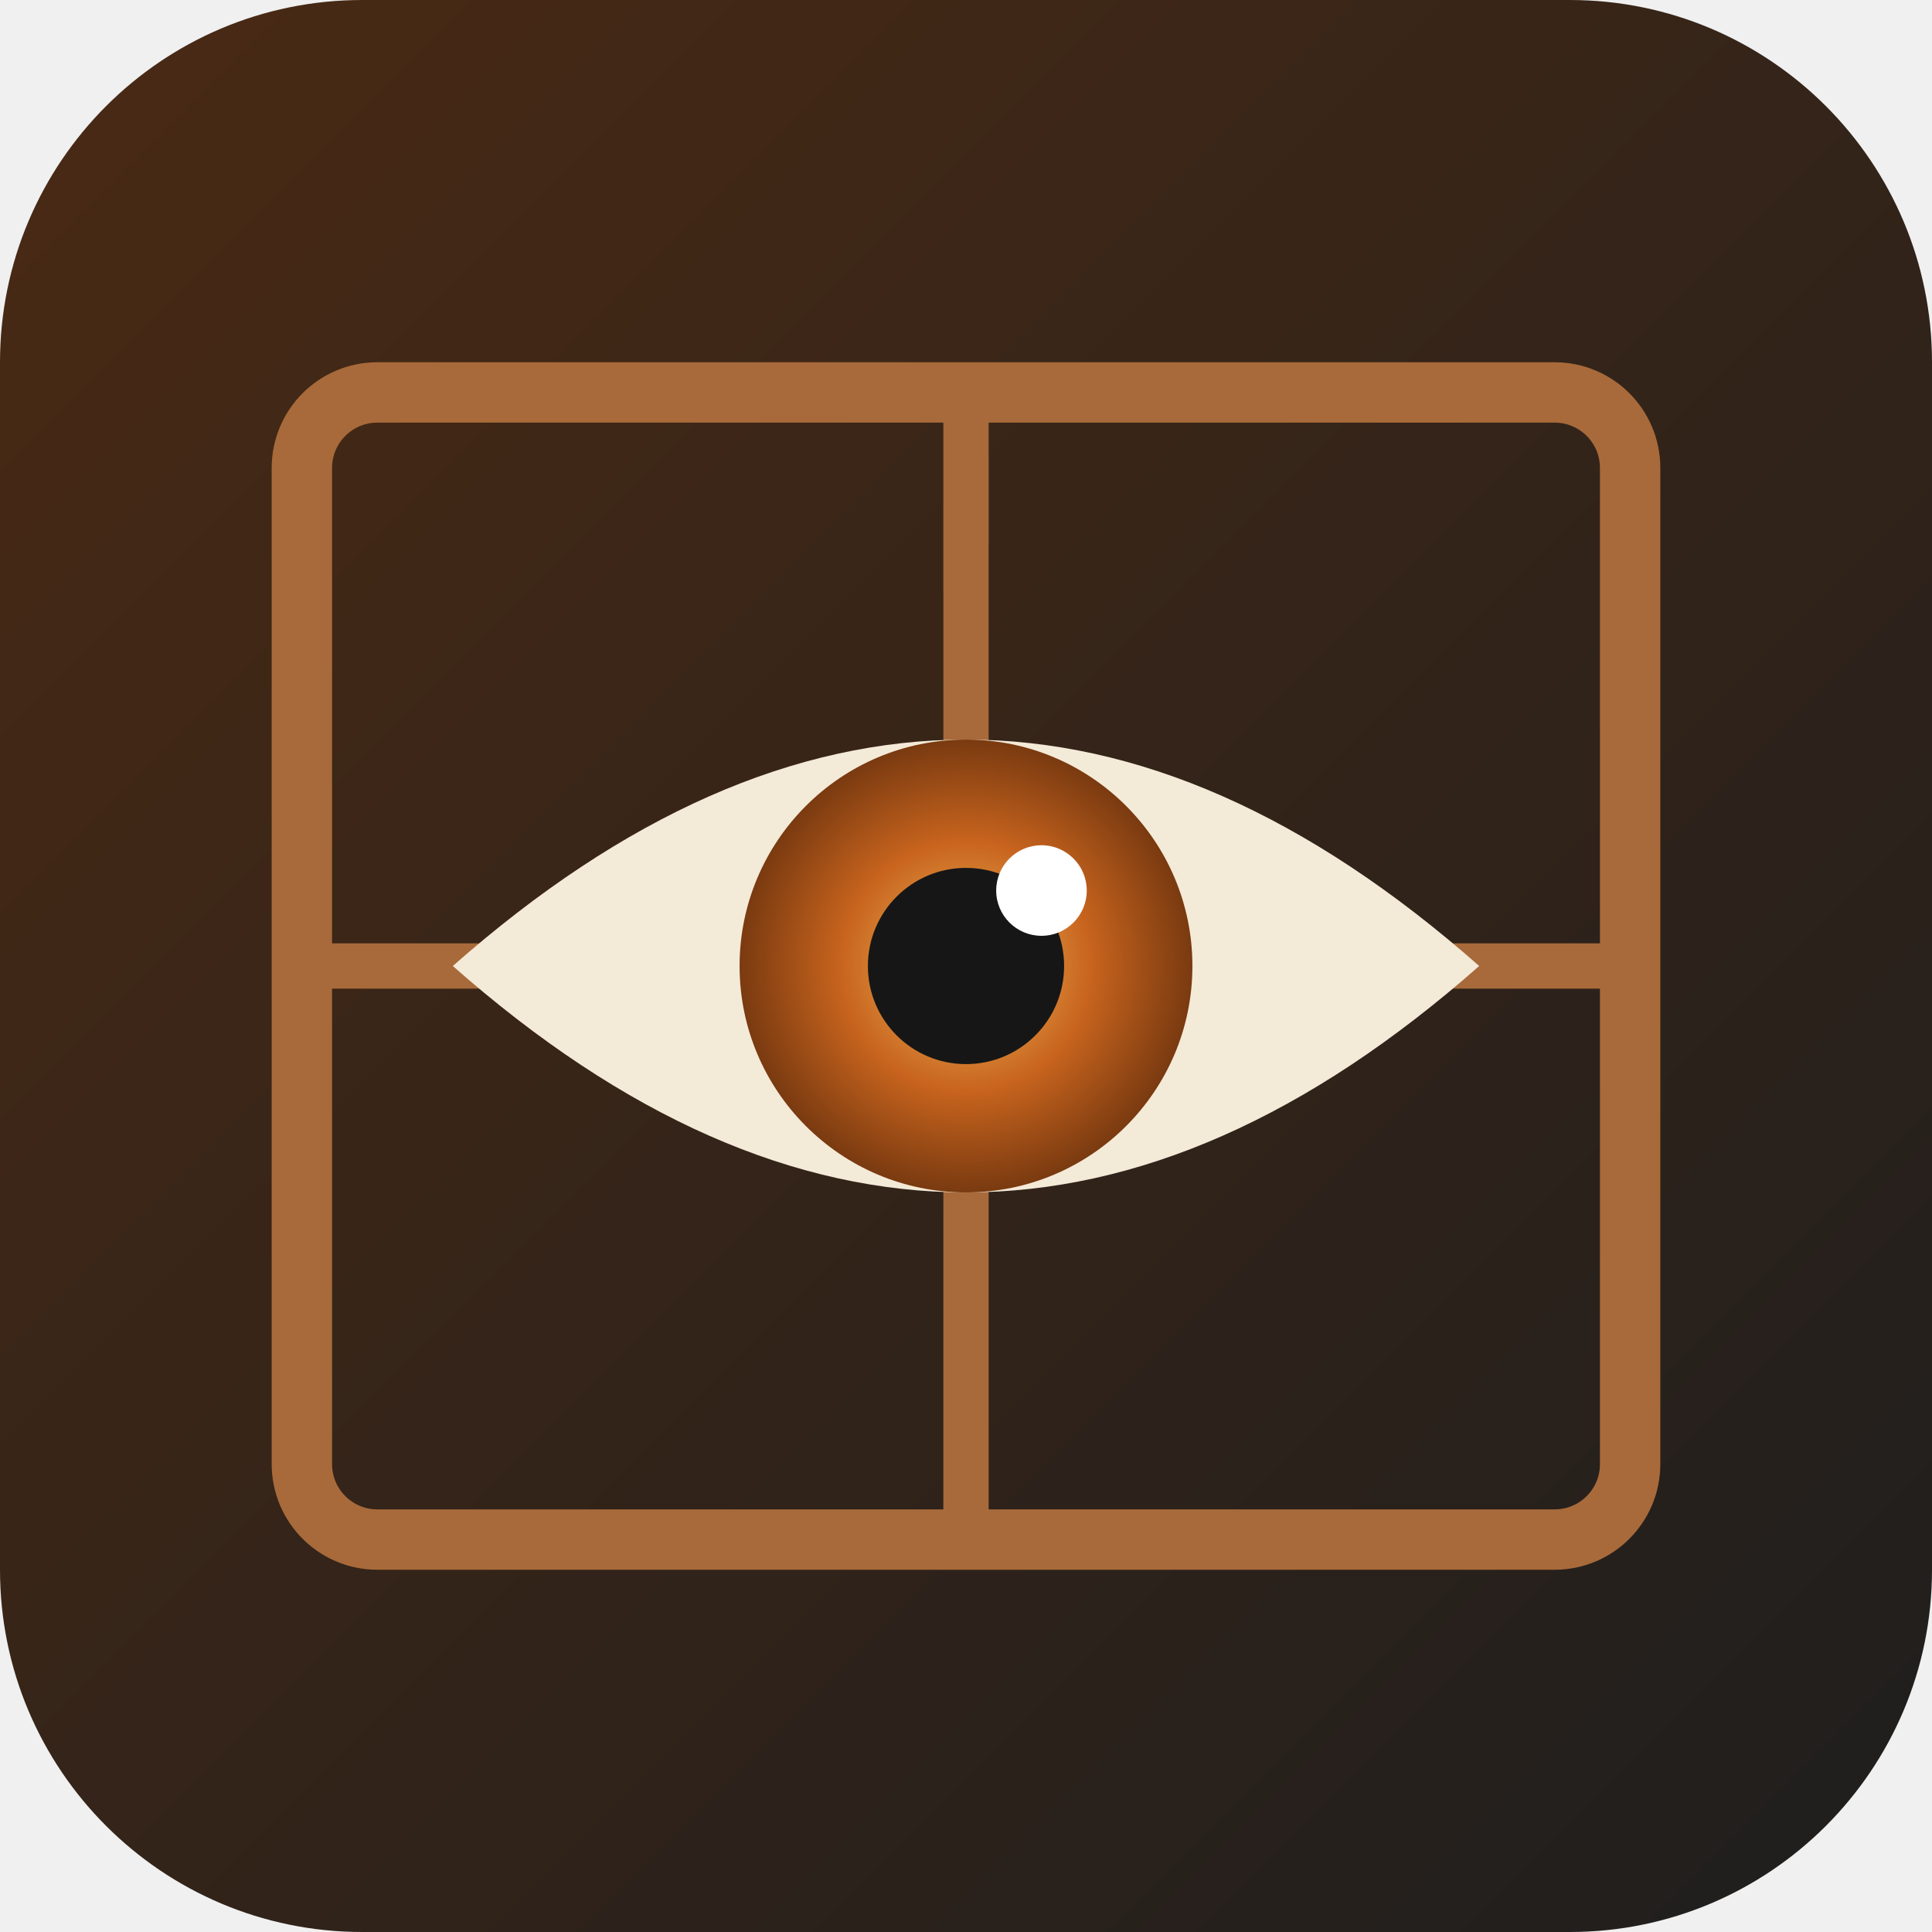
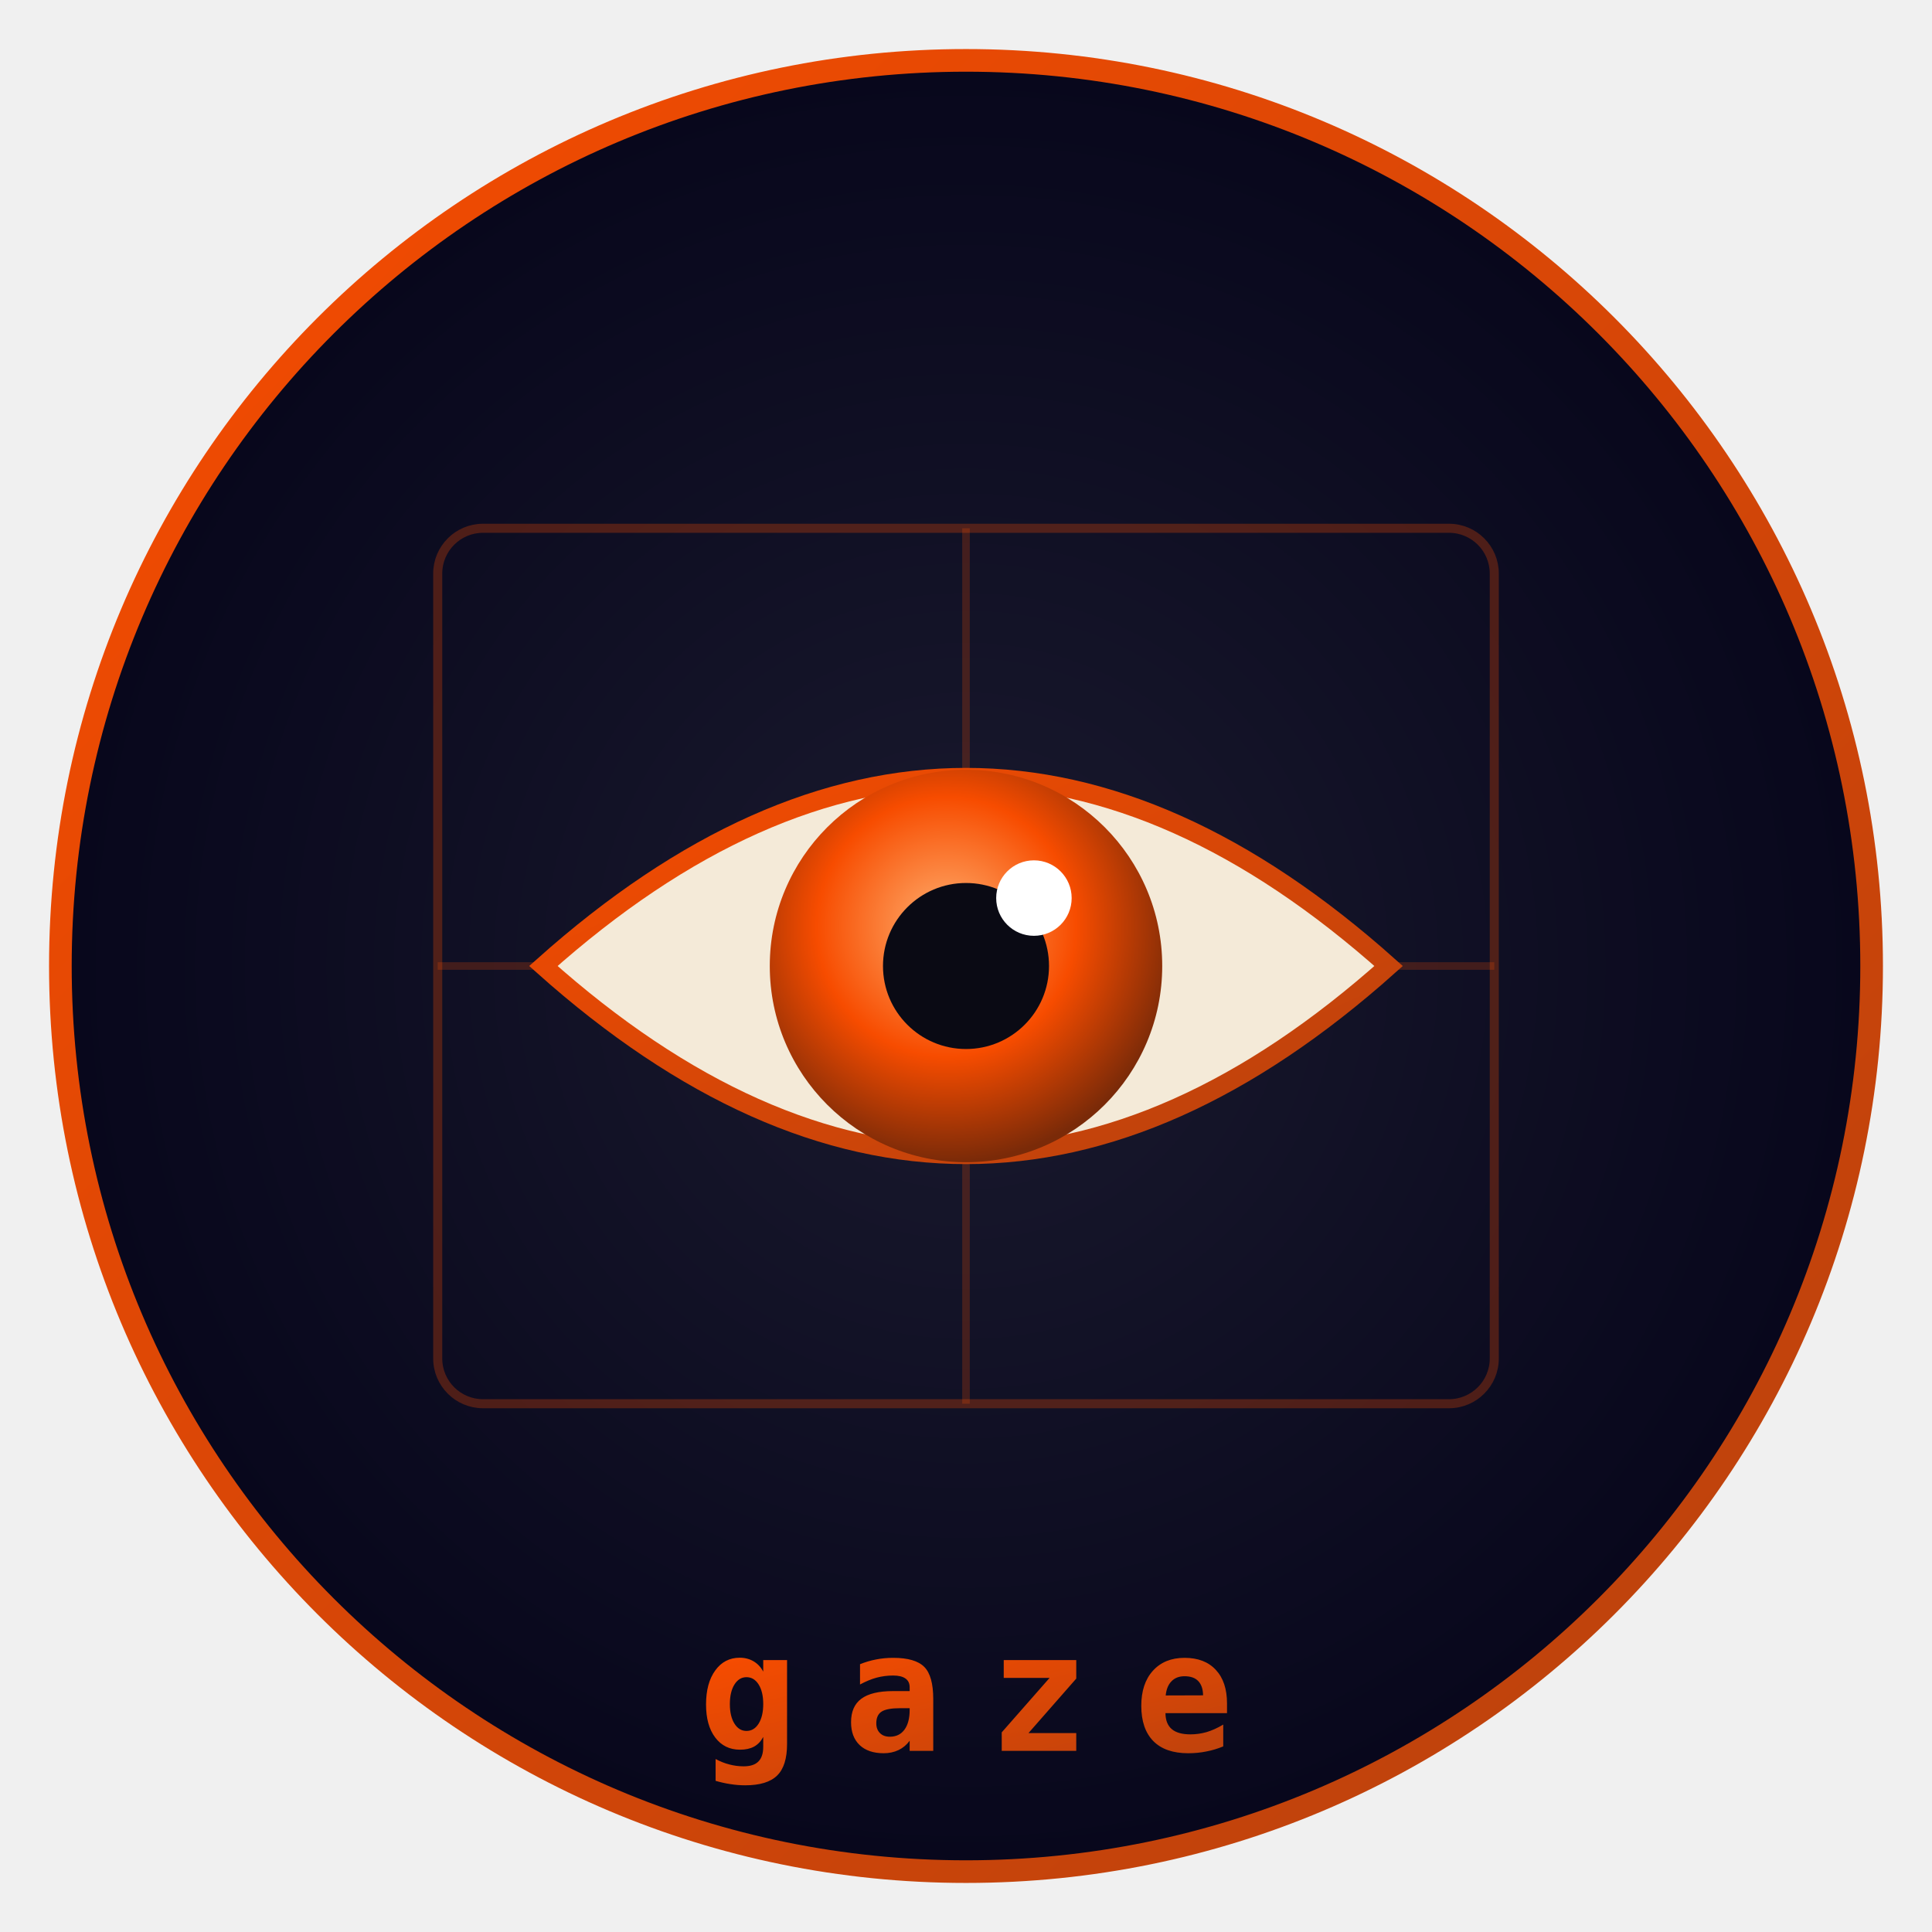
<svg xmlns="http://www.w3.org/2000/svg" viewBox="0 0 256 256" width="256" height="256">
  <defs>
-     <linearGradient id="bg" x1="0" y1="0" x2="1" y2="1">
-       <stop offset="0" stop-color="#4a2a14" />
-       <stop offset="1" stop-color="#1e1e1e" />
+     <radialGradient id="disc" cx="50%" cy="50%" r="55%">
+       <stop offset="0%" style="stop-color:#1a1a2e" />
+       <stop offset="100%" style="stop-color:#06051a" />
+     </radialGradient>
+     <linearGradient id="rust" x1="0%" y1="0%" x2="100%" y2="100%">
+       <stop offset="0%" style="stop-color:#f74c00" />
+       <stop offset="100%" style="stop-color:#b7410e" />
    </linearGradient>
-     <radialGradient id="iris" cx="0.5" cy="0.5" r="0.5">
-       <stop offset="0" stop-color="#f0c060" />
-       <stop offset="0.55" stop-color="#c8641e" />
-       <stop offset="1" stop-color="#7a3a10" />
+     <radialGradient id="iris" cx="45%" cy="40%" r="60%">
+       <stop offset="0%" style="stop-color:#ffb070" />
+       <stop offset="55%" style="stop-color:#f74c00" />
+       <stop offset="100%" style="stop-color:#7a2a08" />
    </radialGradient>
  </defs>
-   <rect width="256" height="256" rx="48" fill="url(#bg)" />
-   <rect x="40" y="52" width="176" height="152" rx="10" fill="none" stroke="#a86a3a" stroke-width="8" />
-   <line x1="128" y1="52" x2="128" y2="204" stroke="#a86a3a" stroke-width="6" />
-   <line x1="40" y1="128" x2="216" y2="128" stroke="#a86a3a" stroke-width="6" />
-   <path d="M60 128 Q128 68 196 128 Q128 188 60 128 Z" fill="#f4ead8" />
-   <circle cx="128" cy="128" r="30" fill="url(#iris)" />
-   <circle cx="128" cy="128" r="13" fill="#161616" />
-   <circle cx="138" cy="118" r="6" fill="#ffffff" />
+   <circle cx="128" cy="128" r="120" fill="url(#disc)" stroke="url(#rust)" stroke-width="3" />
+   <rect x="58" y="70" width="140" height="116" rx="6" fill="none" stroke="#f74c00" stroke-width="1.2" opacity="0.28" />
+   <line x1="128" y1="70" x2="128" y2="186" stroke="#f74c00" stroke-width="1" opacity="0.22" />
+   <line x1="58" y1="128" x2="198" y2="128" stroke="#f74c00" stroke-width="1" opacity="0.22" />
+   <path d="M72 128 Q128 78 184 128 Q128 178 72 128 Z" fill="#f4ead8" stroke="url(#rust)" stroke-width="2.5" />
+   <circle cx="128" cy="128" r="26" fill="url(#iris)" />
+   <circle cx="128" cy="128" r="11" fill="#0a0a14" />
+   <circle cx="137" cy="119" r="5" fill="#ffffff" />
+   <text x="128" y="232" font-family="monospace" font-size="22" font-weight="bold" fill="url(#rust)" text-anchor="middle" letter-spacing="6">gaze</text>
</svg>
